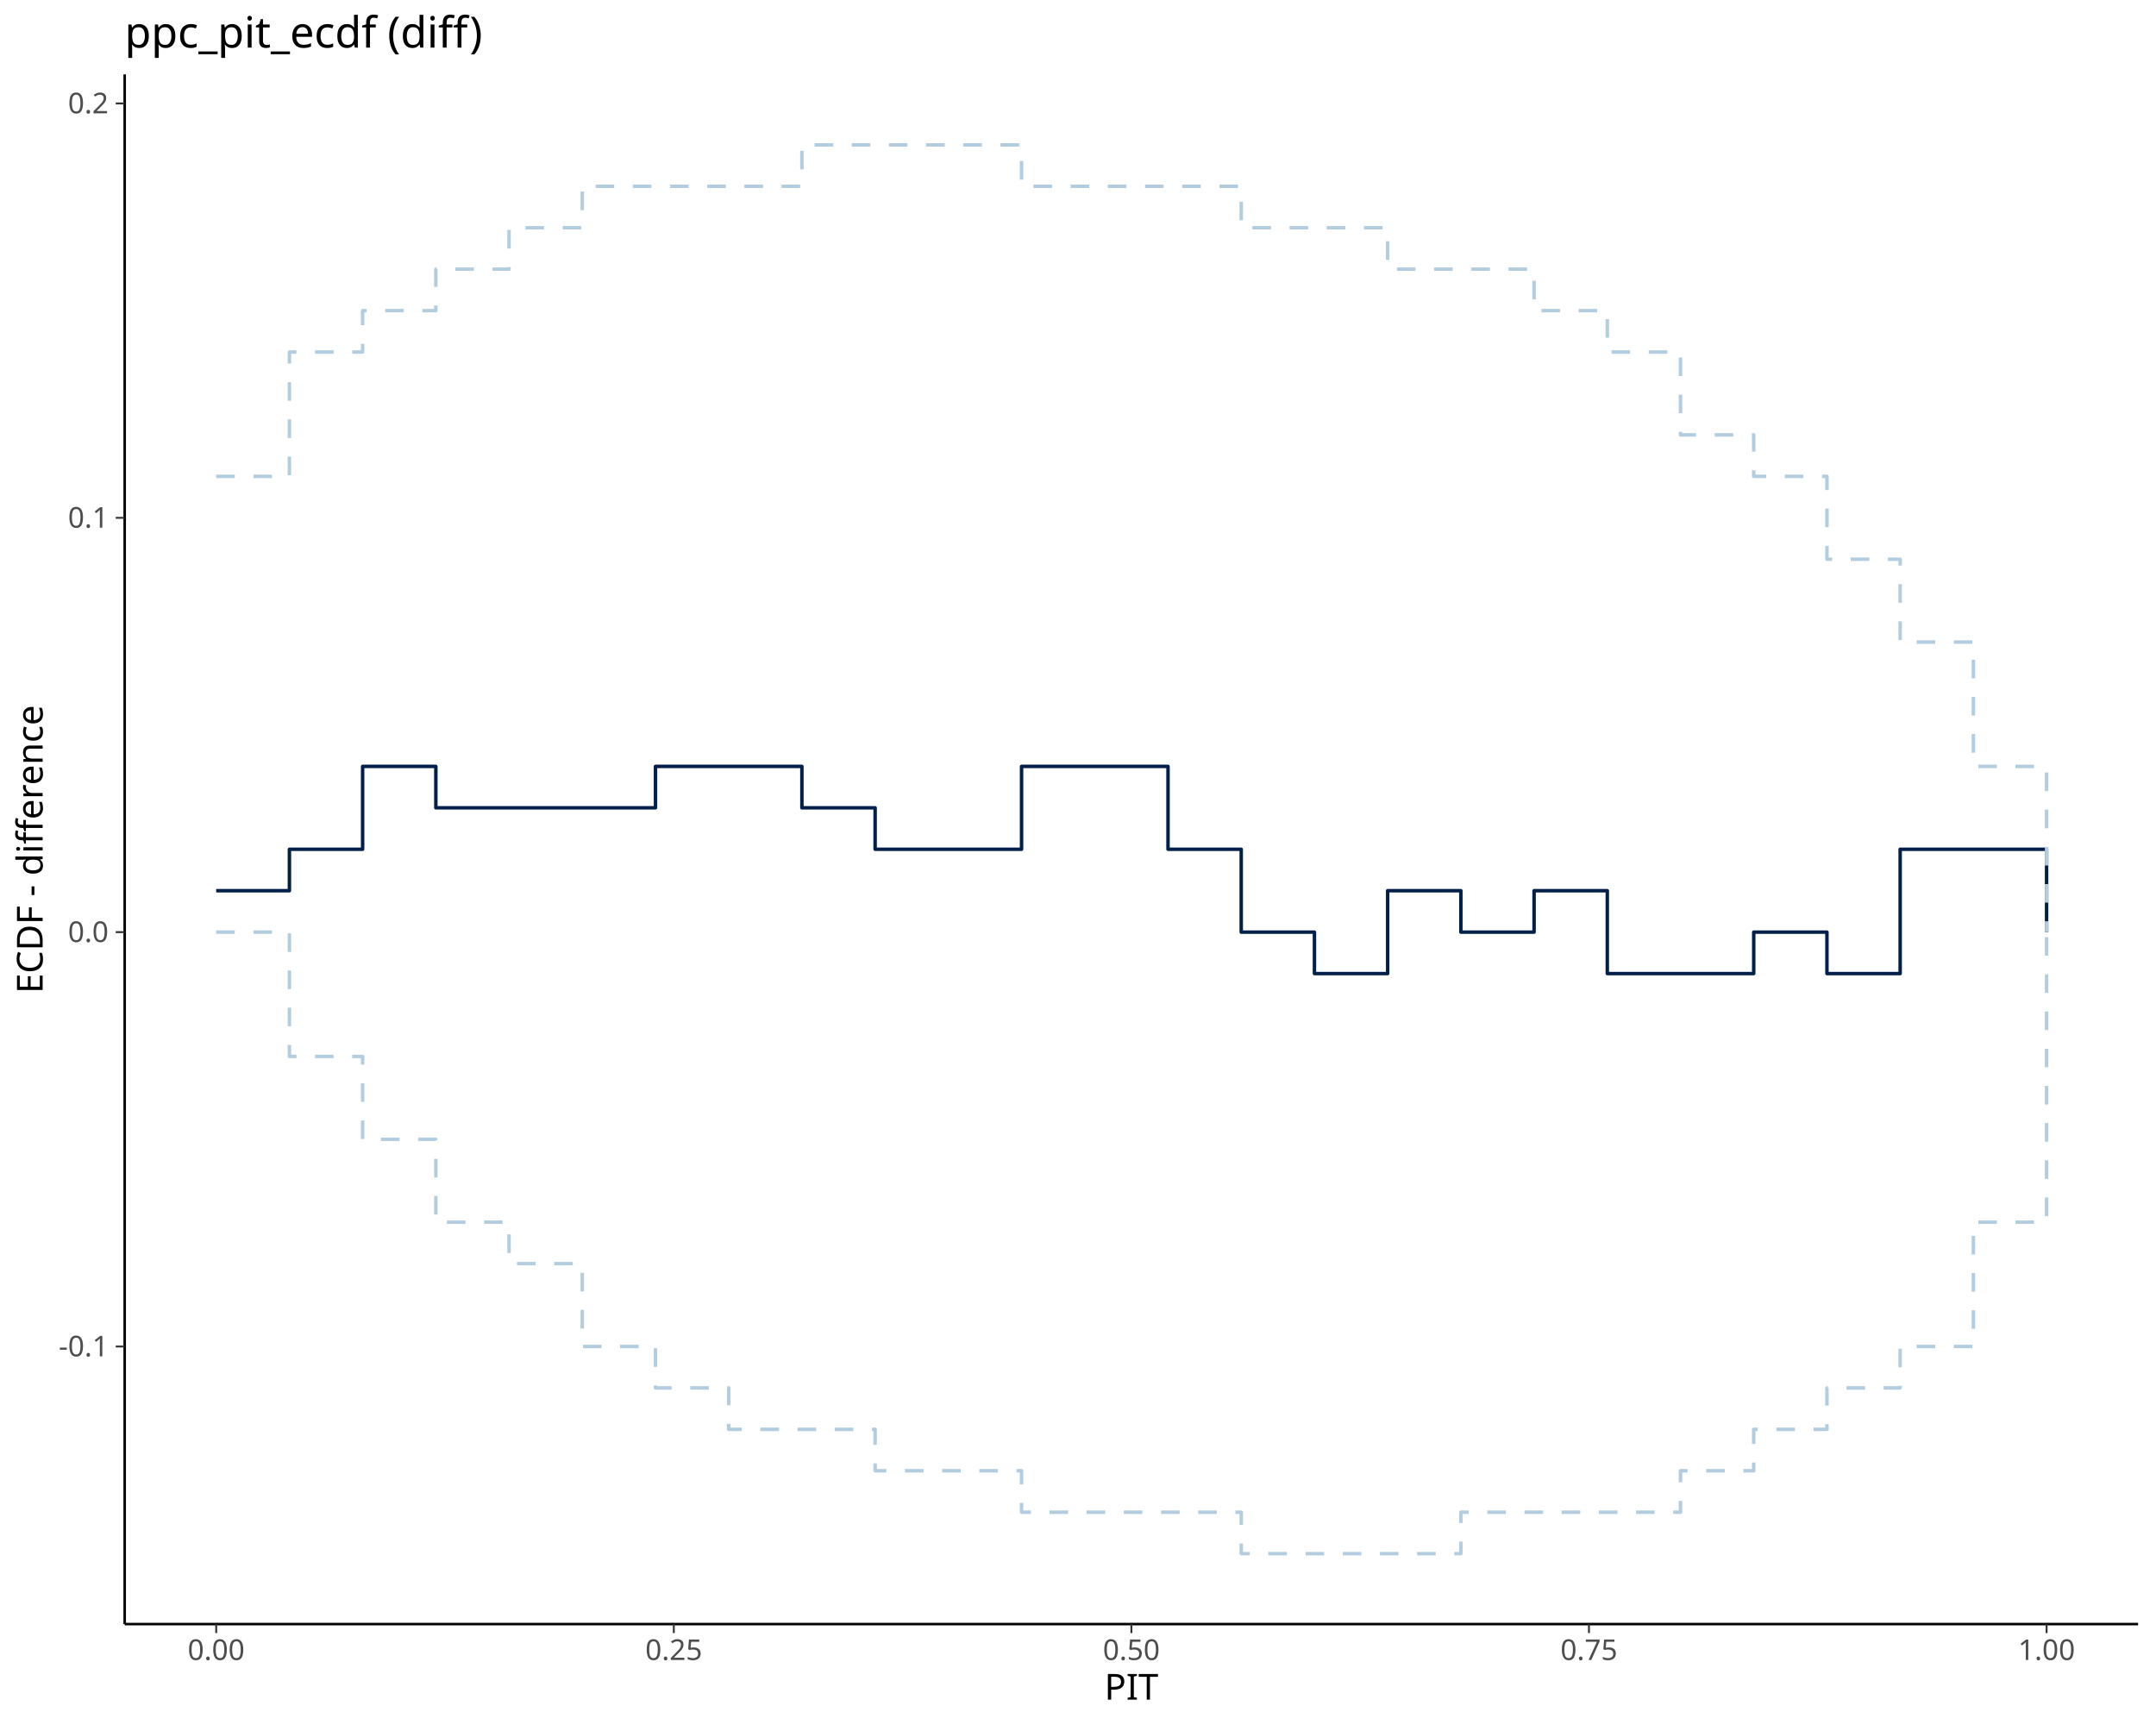
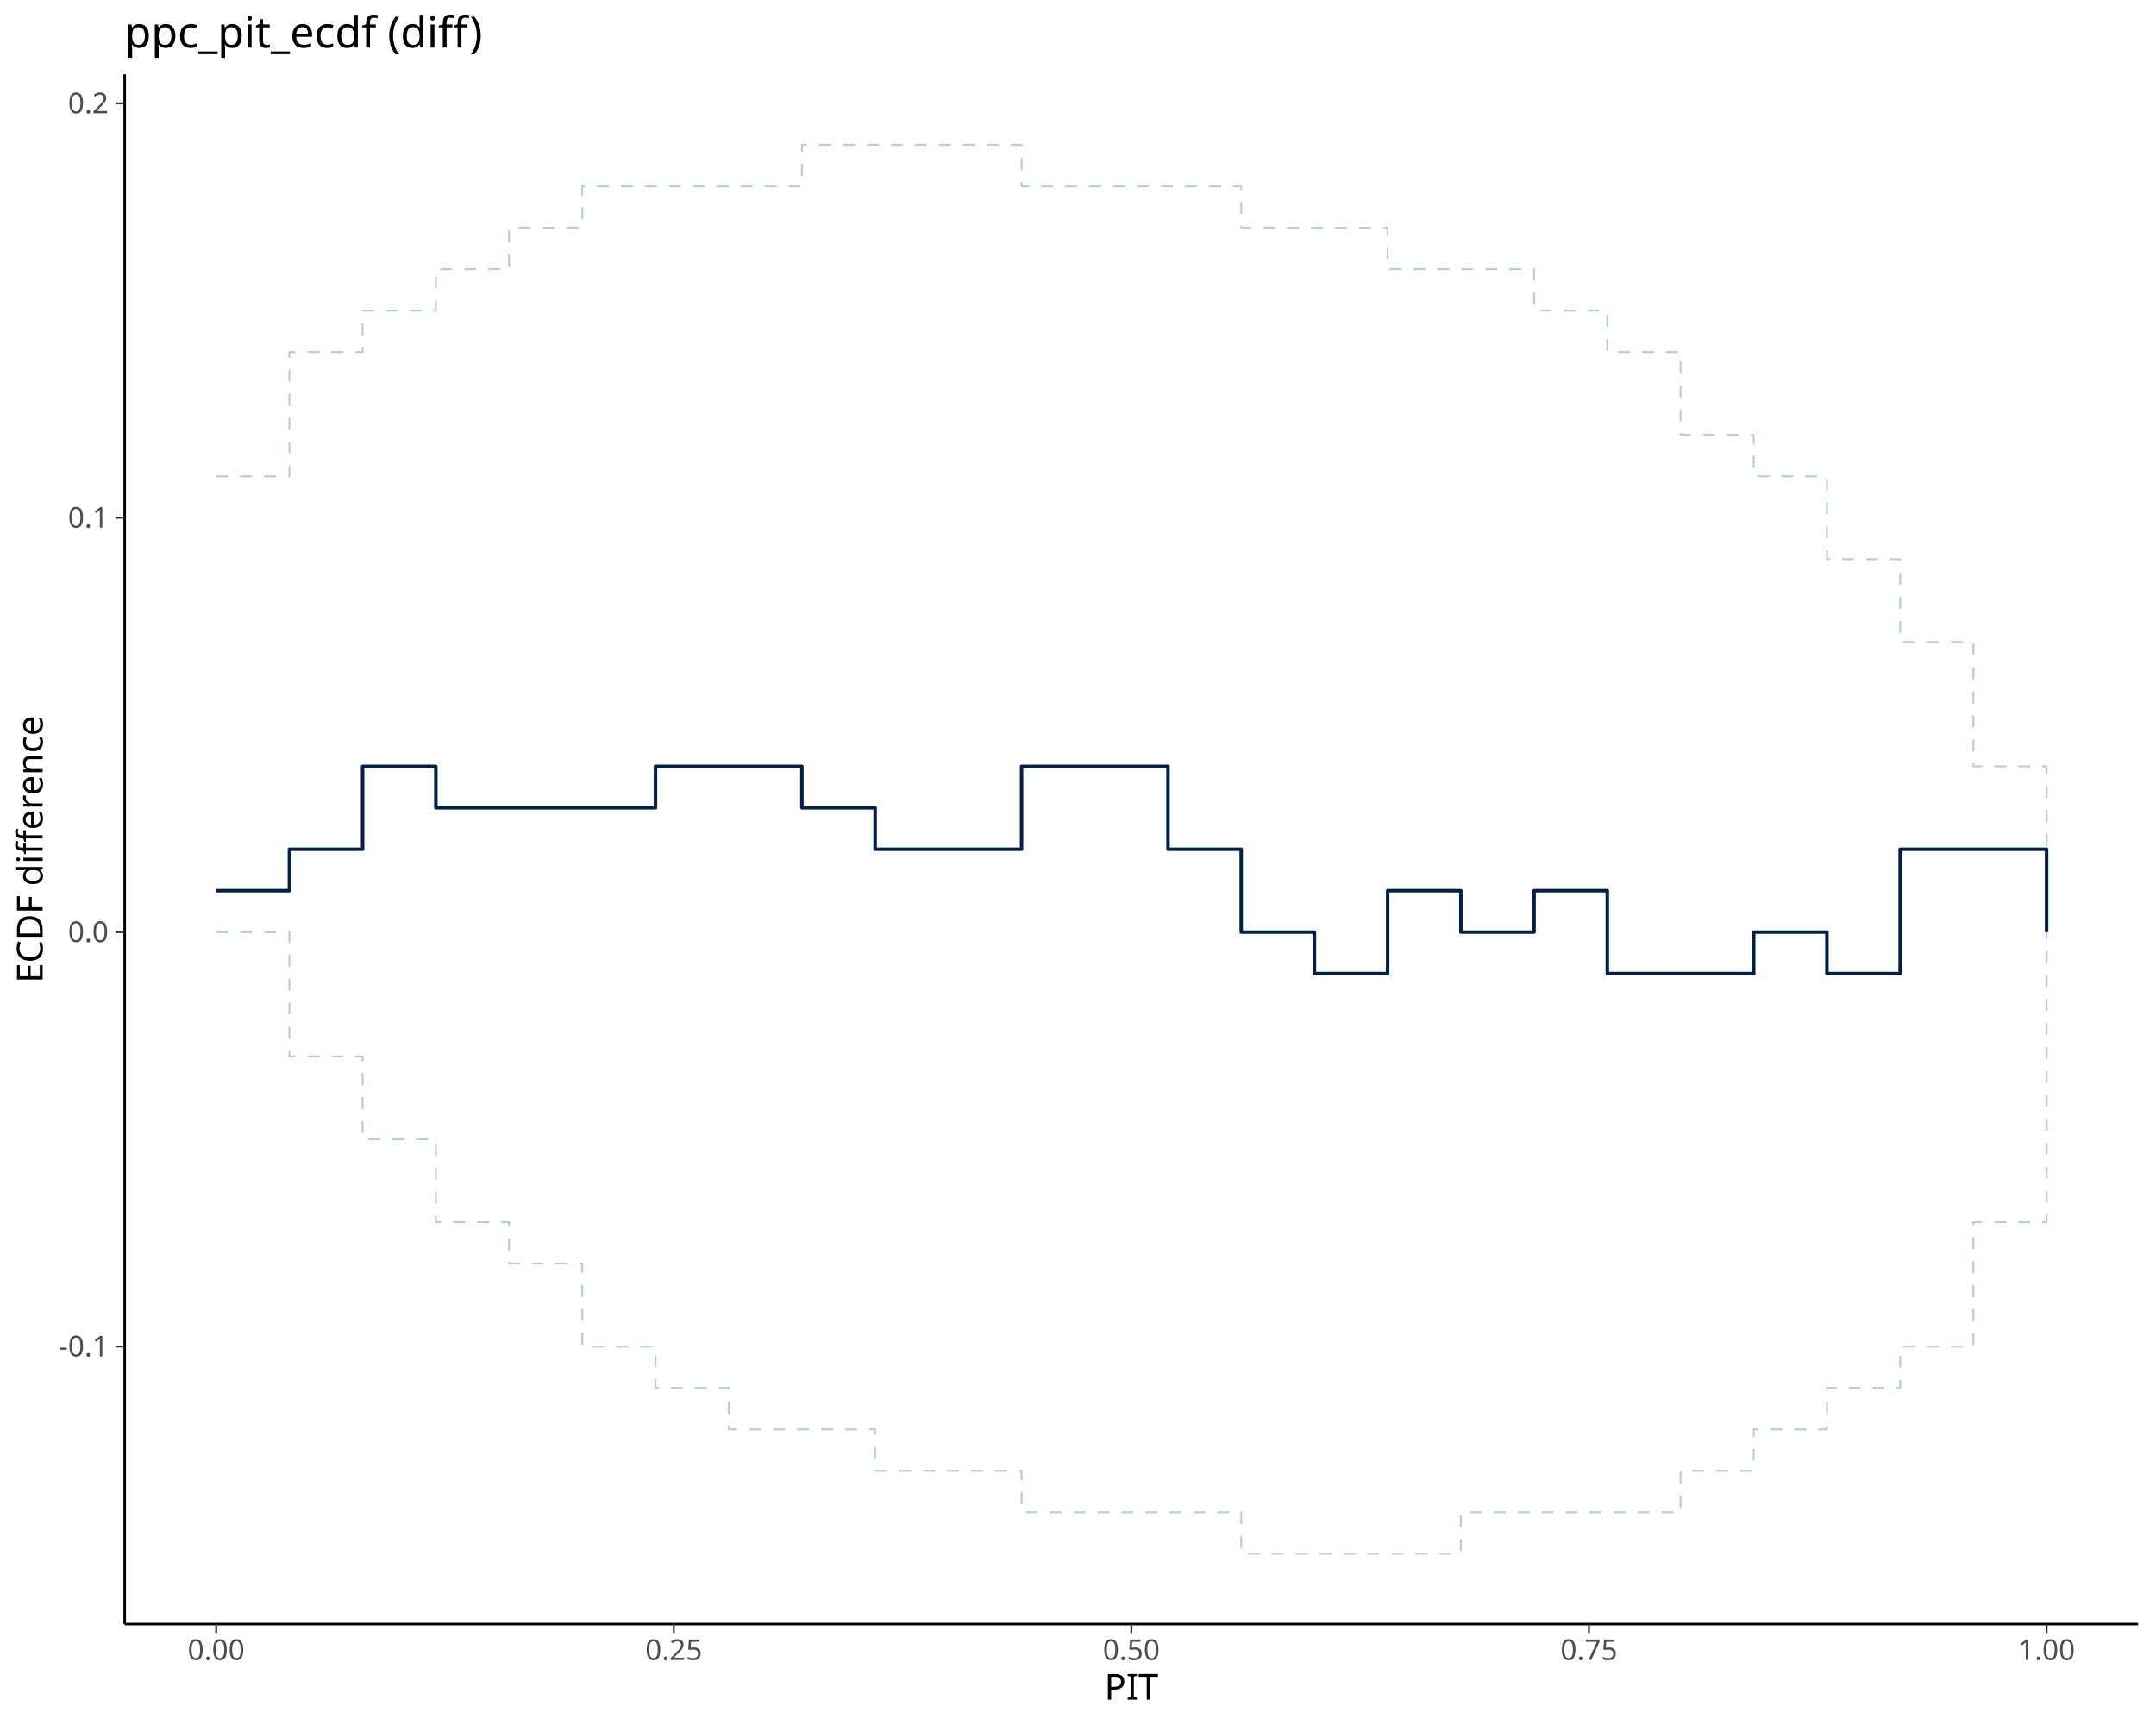
<svg xmlns="http://www.w3.org/2000/svg" class="svglite" data-engine-version="2.0" width="720.00pt" height="576.00pt" viewBox="0 0 720.00 576.00">
  <defs>
    <style type="text/css">
    .svglite line, .svglite polyline, .svglite polygon, .svglite path, .svglite rect, .svglite circle {
      fill: none;
      stroke: #000000;
      stroke-linecap: round;
      stroke-linejoin: round;
      stroke-miterlimit: 10.00;
    }
  </style>
  </defs>
  <rect width="100%" height="100%" style="stroke: none; fill: #FFFFFF;" />
  <defs>
    <clipPath id="cpMC4wMHw3MjAuMDB8MC4wMHw1NzYuMDA=">
      <rect x="0.00" y="0.00" width="720.00" height="576.00" />
    </clipPath>
  </defs>
  <g clip-path="url(#cpMC4wMHw3MjAuMDB8MC4wMHw1NzYuMDA=)">
</g>
  <defs>
    <clipPath id="cpNDEuNjR8NzE0LjAyfDI0Ljg1fDU0Mi4zMA==">
      <rect x="41.64" y="24.85" width="672.38" height="517.45" />
    </clipPath>
  </defs>
  <g clip-path="url(#cpNDEuNjR8NzE0LjAyfDI0Ljg1fDU0Mi4zMA==)">
+     <polyline points="72.20,159.06 96.65,159.06 96.65,117.55 121.10,117.55 121.10,103.72 145.55,103.72 145.55,89.88 170.00,89.88 170.00,76.05 194.45,76.05 194.45,62.21 218.90,62.21 218.90,62.21 243.35,62.21 243.35,62.21 267.80,62.21 267.80,48.38 292.25,48.38 292.25,48.38 316.70,48.38 316.70,48.38 341.15,48.38 341.15,62.21 365.61,62.21 365.61,62.21 390.06,62.21 390.06,62.21 414.51,62.21 414.51,76.05 438.96,76.05 438.96,76.05 463.41,76.05 463.41,89.88 487.86,89.88 487.86,89.88 512.31,89.88 512.31,103.72 536.76,103.72 536.76,117.55 561.21,117.55 561.21,145.22 585.66,145.22 585.66,159.06 610.11,159.06 610.11,186.73 634.56,186.73 634.56,214.40 659.01,214.40 659.01,255.91 683.46,255.91 683.46,311.25 " style="stroke-width: 0.64; stroke: #B3CDE0; stroke-dasharray: 4.00,4.00; stroke-linecap: butt;" />
+     <polyline points="72.20,311.25 96.65,311.25 96.65,352.76 121.10,352.76 121.10,380.43 145.55,380.43 145.55,408.10 170.00,408.10 170.00,421.94 194.45,421.94 194.45,449.61 218.90,449.61 218.90,463.44 243.35,463.44 243.35,477.28 267.80,477.28 267.80,477.28 292.25,477.28 292.25,491.11 316.70,491.11 316.70,491.11 341.15,491.11 341.15,504.95 365.61,504.95 365.61,504.95 390.06,504.95 390.06,504.95 414.51,504.95 414.51,518.78 438.96,518.78 438.96,518.78 463.41,518.78 463.41,518.78 487.86,518.78 487.86,504.95 512.31,504.95 512.31,504.95 536.76,504.95 536.76,504.95 561.21,504.95 561.21,491.11 585.66,491.11 585.66,477.28 610.11,477.28 610.11,463.44 634.56,463.44 634.56,449.61 659.01,449.61 659.01,408.10 683.46,408.10 683.46,311.25 " style="stroke-width: 0.64; stroke: #B3CDE0; stroke-dasharray: 4.00,4.00; stroke-linecap: butt;" />
    <polyline points="72.20,297.42 96.65,297.42 96.65,283.58 121.10,283.58 121.10,255.91 145.55,255.91 145.55,269.74 170.00,269.74 170.00,269.74 194.45,269.74 194.45,269.74 218.90,269.74 218.90,255.91 243.35,255.91 243.35,255.91 267.80,255.91 267.80,269.74 292.25,269.74 292.25,283.58 316.70,283.58 316.70,283.58 341.15,283.58 341.15,255.91 365.61,255.91 365.61,255.91 390.06,255.91 390.06,283.58 414.51,283.58 414.51,311.25 438.96,311.25 438.96,325.09 463.41,325.09 463.41,297.42 487.86,297.42 487.86,311.25 512.31,311.25 512.31,297.42 536.76,297.42 536.76,325.09 561.21,325.09 561.21,325.09 585.66,325.09 585.66,311.25 610.11,311.25 610.11,325.09 634.56,325.09 634.56,283.58 659.01,283.58 659.01,283.58 683.46,283.58 683.46,311.25 " style="stroke-width: 1.16; stroke: #011F4B; stroke-linecap: butt;" />
-     <polyline points="72.20,159.06 96.65,159.06 96.65,117.55 121.10,117.55 121.10,103.72 145.55,103.72 145.55,89.88 170.00,89.88 170.00,76.05 194.45,76.05 194.45,62.21 218.90,62.21 218.90,62.21 243.35,62.21 243.35,62.21 267.80,62.21 267.80,48.38 292.25,48.38 292.25,48.38 316.70,48.38 316.70,48.38 341.15,48.38 341.15,62.21 365.61,62.21 365.61,62.21 390.06,62.21 390.06,62.21 414.51,62.21 414.51,76.05 438.96,76.05 438.96,76.05 463.41,76.05 463.41,89.88 487.86,89.88 487.86,89.88 512.31,89.88 512.31,103.72 536.76,103.72 536.76,117.55 561.21,117.55 561.21,145.22 585.66,145.22 585.66,159.06 610.11,159.06 610.11,186.73 634.56,186.73 634.56,214.40 659.01,214.40 659.01,255.91 683.46,255.91 683.46,311.25 " style="stroke-width: 1.16; stroke: #B3CDE0; stroke-dasharray: 6.21,6.21; stroke-linecap: butt;" />
-     <polyline points="72.20,311.25 96.65,311.25 96.65,352.76 121.10,352.76 121.10,380.43 145.55,380.43 145.55,408.10 170.00,408.10 170.00,421.94 194.45,421.94 194.45,449.61 218.90,449.61 218.90,463.44 243.35,463.44 243.35,477.28 267.80,477.28 267.80,477.28 292.25,477.28 292.25,491.11 316.70,491.11 316.70,491.11 341.15,491.11 341.15,504.95 365.61,504.95 365.61,504.95 390.06,504.95 390.06,504.95 414.51,504.95 414.51,518.78 438.96,518.78 438.96,518.78 463.41,518.78 463.41,518.78 487.86,518.78 487.86,504.95 512.31,504.95 512.31,504.95 536.76,504.95 536.76,504.95 561.21,504.95 561.21,491.11 585.66,491.11 585.66,477.28 610.11,477.28 610.11,463.44 634.56,463.44 634.56,449.61 659.01,449.61 659.01,408.10 683.46,408.10 683.46,311.25 " style="stroke-width: 1.16; stroke: #B3CDE0; stroke-dasharray: 6.21,6.21; stroke-linecap: butt;" />
  </g>
  <g clip-path="url(#cpMC4wMHw3MjAuMDB8MC4wMHw1NzYuMDA=)">
    <polyline points="41.64,542.30 41.64,24.85 " style="stroke-width: 0.85; stroke-linecap: butt;" />
    <text x="36.26" y="452.91" text-anchor="end" style="font-size: 9.60px; fill: #4D4D4D; font-family: sans;" textLength="16.54px" lengthAdjust="spacingAndGlyphs">-0.1</text>
    <text x="36.26" y="314.55" text-anchor="end" style="font-size: 9.60px; fill: #4D4D4D; font-family: sans;" textLength="13.35px" lengthAdjust="spacingAndGlyphs">0.0</text>
    <text x="36.26" y="176.20" text-anchor="end" style="font-size: 9.60px; fill: #4D4D4D; font-family: sans;" textLength="13.35px" lengthAdjust="spacingAndGlyphs">0.1</text>
    <text x="36.26" y="37.84" text-anchor="end" style="font-size: 9.60px; fill: #4D4D4D; font-family: sans;" textLength="13.35px" lengthAdjust="spacingAndGlyphs">0.2</text>
    <polyline points="38.65,449.61 41.64,449.61 " style="stroke-width: 0.64; stroke: #333333; stroke-linecap: butt;" />
    <polyline points="38.65,311.25 41.64,311.25 " style="stroke-width: 0.64; stroke: #333333; stroke-linecap: butt;" />
    <polyline points="38.65,172.90 41.64,172.90 " style="stroke-width: 0.64; stroke: #333333; stroke-linecap: butt;" />
    <polyline points="38.65,34.54 41.64,34.54 " style="stroke-width: 0.64; stroke: #333333; stroke-linecap: butt;" />
    <polyline points="41.64,542.30 714.02,542.30 " style="stroke-width: 0.85; stroke-linecap: butt;" />
    <polyline points="72.20,545.29 72.20,542.30 " style="stroke-width: 0.64; stroke: #333333; stroke-linecap: butt;" />
    <polyline points="225.02,545.29 225.02,542.30 " style="stroke-width: 0.64; stroke: #333333; stroke-linecap: butt;" />
    <polyline points="377.83,545.29 377.83,542.30 " style="stroke-width: 0.64; stroke: #333333; stroke-linecap: butt;" />
    <polyline points="530.64,545.29 530.64,542.30 " style="stroke-width: 0.64; stroke: #333333; stroke-linecap: butt;" />
    <polyline points="683.46,545.29 683.46,542.30 " style="stroke-width: 0.64; stroke: #333333; stroke-linecap: butt;" />
    <text x="72.20" y="554.29" text-anchor="middle" style="font-size: 9.60px; fill: #4D4D4D; font-family: sans;" textLength="18.69px" lengthAdjust="spacingAndGlyphs">0.00</text>
    <text x="225.02" y="554.29" text-anchor="middle" style="font-size: 9.60px; fill: #4D4D4D; font-family: sans;" textLength="18.69px" lengthAdjust="spacingAndGlyphs">0.25</text>
    <text x="377.83" y="554.29" text-anchor="middle" style="font-size: 9.60px; fill: #4D4D4D; font-family: sans;" textLength="18.69px" lengthAdjust="spacingAndGlyphs">0.50</text>
    <text x="530.64" y="554.29" text-anchor="middle" style="font-size: 9.60px; fill: #4D4D4D; font-family: sans;" textLength="18.69px" lengthAdjust="spacingAndGlyphs">0.75</text>
    <text x="683.46" y="554.29" text-anchor="middle" style="font-size: 9.60px; fill: #4D4D4D; font-family: sans;" textLength="18.69px" lengthAdjust="spacingAndGlyphs">1.00</text>
    <text x="377.83" y="567.53" text-anchor="middle" style="font-size: 12.00px; font-family: sans;" textLength="18.67px" lengthAdjust="spacingAndGlyphs">PIT</text>
-     <text transform="translate(14.24,283.58) rotate(-90)" text-anchor="middle" style="font-size: 12.00px; font-family: sans;" textLength="96.04px" lengthAdjust="spacingAndGlyphs">ECDF - difference</text>
+     <text transform="translate(14.24,283.58) rotate(-90)" text-anchor="middle" style="font-size: 12.00px; font-family: sans;" textLength="88.71px" lengthAdjust="spacingAndGlyphs">ECDF difference</text>
    <text x="41.64" y="15.89" style="font-size: 14.40px; font-family: sans;" textLength="114.47px" lengthAdjust="spacingAndGlyphs">ppc_pit_ecdf (diff)</text>
  </g>
</svg>
